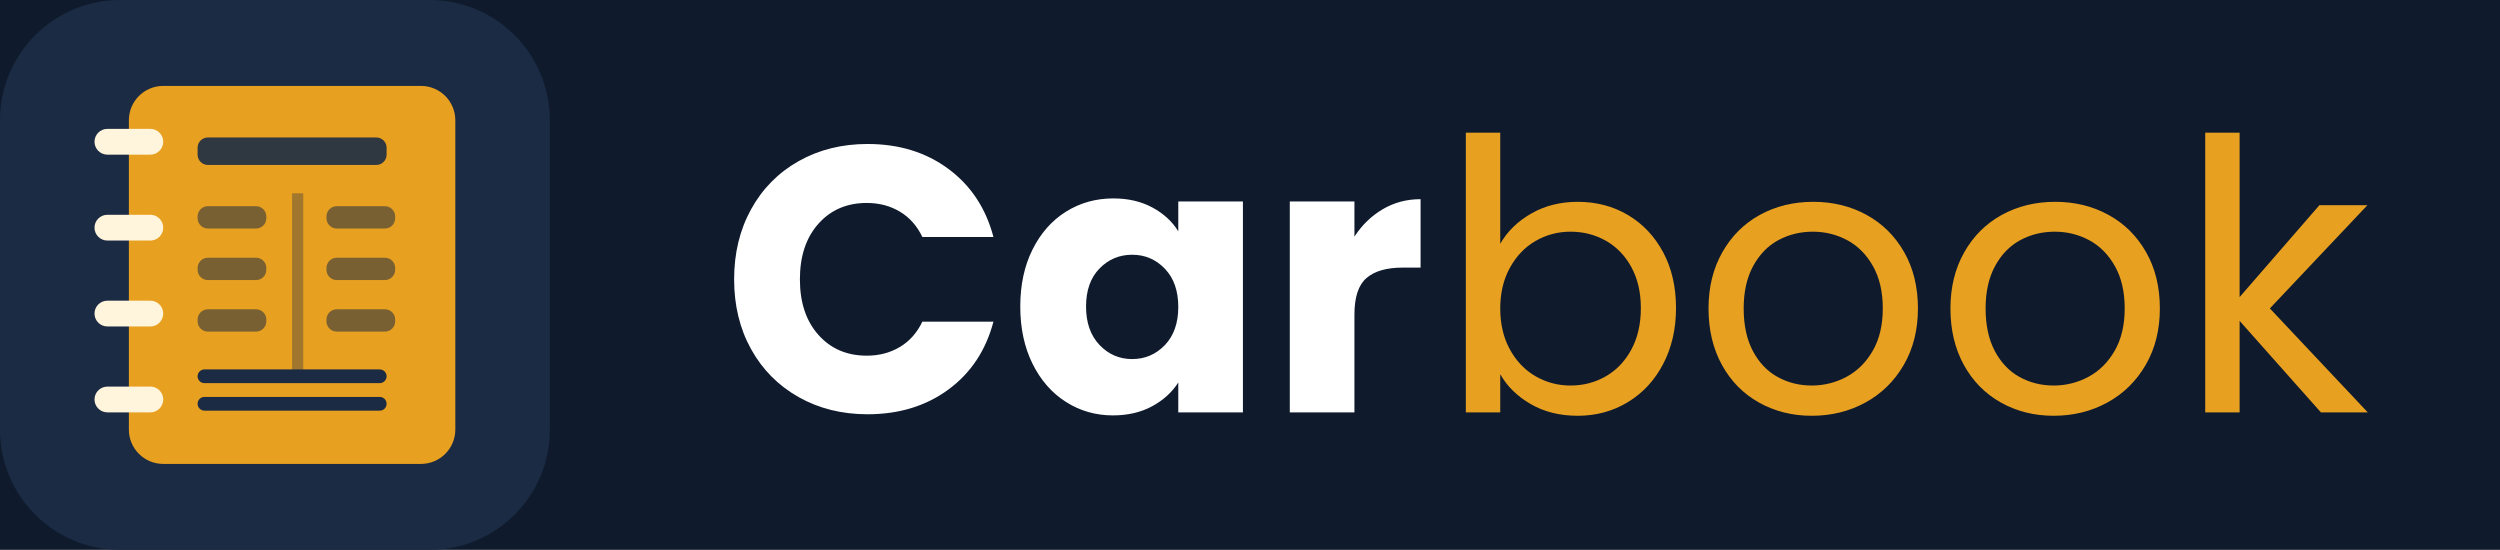
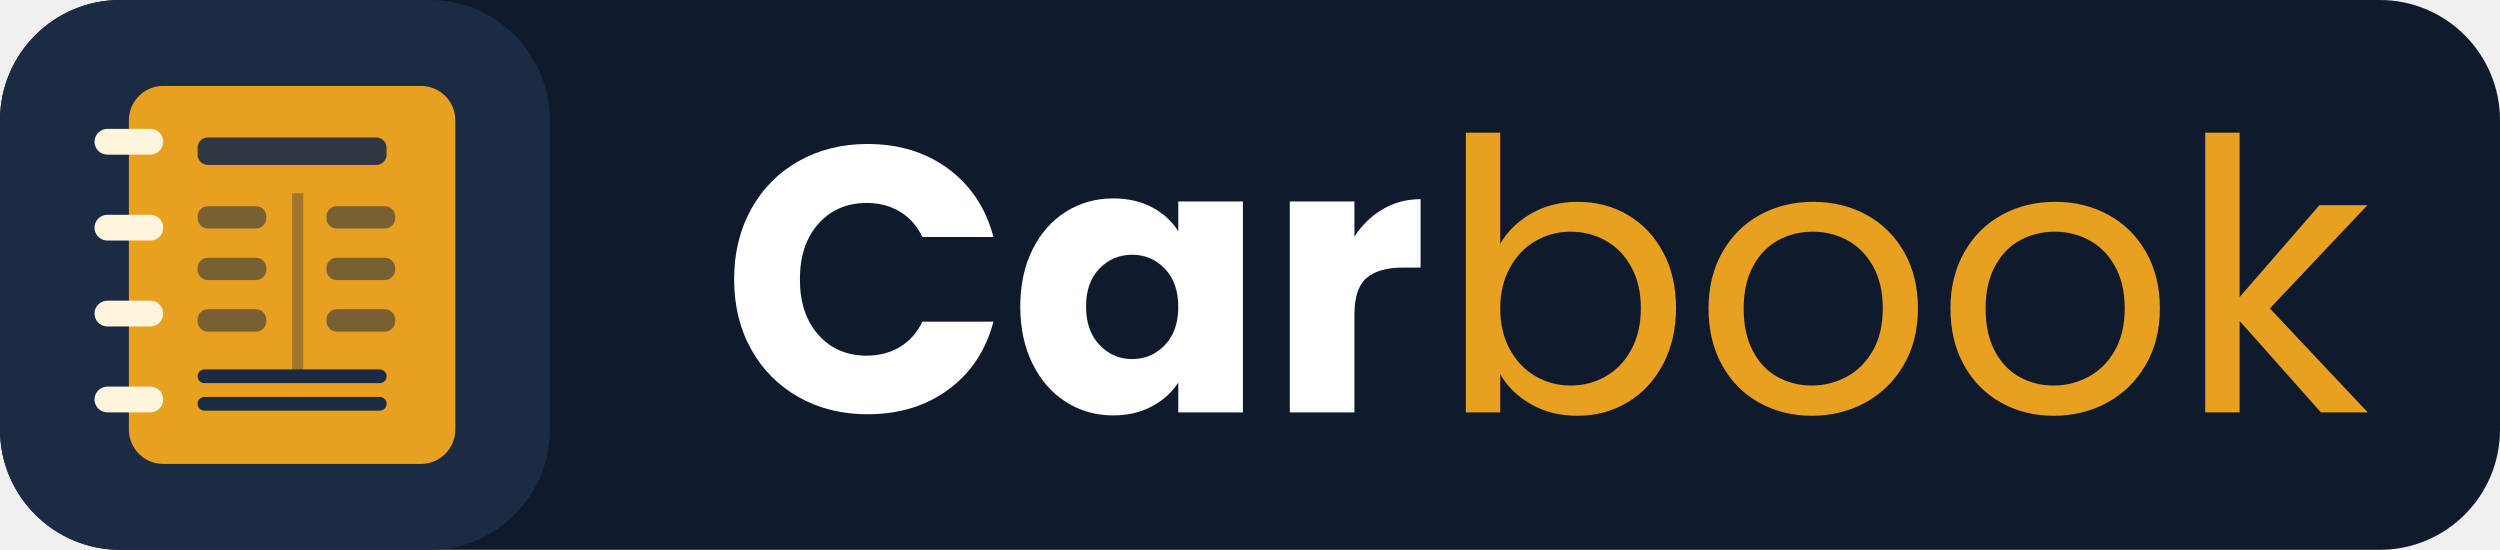
<svg xmlns="http://www.w3.org/2000/svg" viewBox="0 0 291 64" width="291" height="64" role="img" aria-label="Carbook">
-   <rect width="291" height="64" fill="#0F1B2D" />
+   <rect width="291" height="64" rx="14" fill="#0F1B2D" />
  <g>
    <rect width="64" height="64" rx="14" fill="#1B2B44" />
    <rect x="15" y="10" width="38" height="44" rx="4" fill="#E8A020" opacity="1" />
    <rect x="11" y="15" width="8" height="3" rx="1.5" fill="#FFF4DC" opacity="1" />
    <rect x="11" y="25" width="8" height="3" rx="1.5" fill="#FFF4DC" opacity="1" />
    <rect x="11" y="35" width="8" height="3" rx="1.5" fill="#FFF4DC" opacity="1" />
    <rect x="11" y="45" width="8" height="3" rx="1.5" fill="#FFF4DC" opacity="1" />
    <rect x="23" y="16" width="22" height="3.2" rx="1.2" fill="#1B2B44" opacity="0.9" />
    <rect x="34" y="22.5" width="1.3" height="22" rx="0" fill="#1B2B44" opacity="0.35" />
    <rect x="23" y="24" width="8" height="2.6" rx="1.2" fill="#1B2B44" opacity="0.55" />
    <rect x="38" y="24" width="8" height="2.6" rx="1.2" fill="#1B2B44" opacity="0.55" />
    <rect x="23" y="30" width="8" height="2.6" rx="1.2" fill="#1B2B44" opacity="0.55" />
    <rect x="38" y="30" width="8" height="2.6" rx="1.2" fill="#1B2B44" opacity="0.55" />
    <rect x="23" y="36" width="8" height="2.6" rx="1.2" fill="#1B2B44" opacity="0.55" />
    <rect x="38" y="36" width="8" height="2.6" rx="1.2" fill="#1B2B44" opacity="0.55" />
    <rect x="23" y="43" width="22" height="1.6" rx="0.8" fill="#1B2B44" opacity="1" />
    <rect x="23" y="46.2" width="22" height="1.6" rx="0.8" fill="#1B2B44" opacity="1" />
  </g>
  <path fill="#FFFFFF" d="M100.984 16.76Q106.484 16.76 110.4 19.664Q114.316 22.568 115.636 27.584H107.364Q106.44 25.648 104.746 24.636Q103.052 23.624 100.896 23.624Q97.42 23.624 95.264 26.044Q93.108 28.464 93.108 32.512Q93.108 36.56 95.264 38.98Q97.42 41.4 100.896 41.4Q103.052 41.4 104.746 40.388Q106.44 39.376 107.364 37.44H115.636Q114.316 42.456 110.4 45.338Q106.484 48.22 100.984 48.22Q96.496 48.22 92.954 46.218Q89.412 44.216 87.432 40.652Q85.452 37.088 85.452 32.512Q85.452 27.936 87.432 24.35Q89.412 20.764 92.954 18.762Q96.496 16.76 100.984 16.76Z M129.584 23.096Q132.18 23.096 134.138 24.152Q136.096 25.208 137.152 26.924V23.448H144.676V48.0H137.152V44.524Q136.052 46.24 134.094 47.296Q132.136 48.352 129.54 48.352Q126.548 48.352 124.084 46.79Q121.62 45.228 120.19 42.346Q118.76 39.464 118.76 35.68Q118.76 31.896 120.19 29.036Q121.62 26.176 124.084 24.636Q126.548 23.096 129.584 23.096ZM131.784 29.652Q129.54 29.652 127.978 31.258Q126.416 32.864 126.416 35.68Q126.416 38.496 127.978 40.146Q129.54 41.796 131.784 41.796Q134.028 41.796 135.59 40.168Q137.152 38.54 137.152 35.724Q137.152 32.908 135.59 31.28Q134.028 29.652 131.784 29.652Z M165.356 23.184V31.148H163.288Q160.472 31.148 159.064 32.358Q157.656 33.568 157.656 36.604V48.0H150.132V23.448H157.656V27.54Q158.976 25.516 160.956 24.35Q162.936 23.184 165.356 23.184Z" />
  <path fill="#E8A020" d="M183.648 23.492Q186.904 23.492 189.5 25.032Q192.096 26.572 193.592 29.366Q195.088 32.16 195.088 35.856Q195.088 39.508 193.592 42.368Q192.096 45.228 189.478 46.812Q186.86 48.396 183.648 48.396Q180.524 48.396 178.17 47.032Q175.816 45.668 174.628 43.556V48.0H170.624V15.44H174.628V28.376Q175.86 26.22 178.236 24.856Q180.612 23.492 183.648 23.492ZM182.812 26.968Q180.612 26.968 178.742 28.046Q176.872 29.124 175.75 31.17Q174.628 33.216 174.628 35.9Q174.628 38.628 175.75 40.674Q176.872 42.72 178.742 43.798Q180.612 44.876 182.812 44.876Q185.056 44.876 186.926 43.798Q188.796 42.72 189.896 40.674Q190.996 38.628 190.996 35.856Q190.996 33.128 189.896 31.104Q188.796 29.08 186.926 28.024Q185.056 26.968 182.812 26.968Z M198.872 35.9Q198.872 32.204 200.478 29.366Q202.084 26.528 204.856 25.01Q207.628 23.492 211.06 23.492Q214.492 23.492 217.264 25.01Q220.036 26.528 221.642 29.344Q223.248 32.16 223.248 35.9Q223.248 39.64 221.598 42.478Q219.948 45.316 217.132 46.856Q214.316 48.396 210.884 48.396Q207.496 48.396 204.746 46.856Q201.996 45.316 200.434 42.478Q198.872 39.64 198.872 35.9ZM219.156 35.9Q219.156 32.996 218.012 30.972Q216.868 28.948 215.02 27.958Q213.172 26.968 211.016 26.968Q208.816 26.968 206.99 27.958Q205.164 28.948 204.064 30.972Q202.964 32.996 202.964 35.9Q202.964 38.848 204.042 40.872Q205.12 42.896 206.924 43.886Q208.728 44.876 210.884 44.876Q213.04 44.876 214.932 43.864Q216.824 42.852 217.99 40.828Q219.156 38.804 219.156 35.9Z M227.032 35.9Q227.032 32.204 228.638 29.366Q230.244 26.528 233.016 25.01Q235.788 23.492 239.22 23.492Q242.652 23.492 245.424 25.01Q248.196 26.528 249.802 29.344Q251.408 32.16 251.408 35.9Q251.408 39.64 249.758 42.478Q248.108 45.316 245.292 46.856Q242.476 48.396 239.044 48.396Q235.656 48.396 232.906 46.856Q230.156 45.316 228.594 42.478Q227.032 39.64 227.032 35.9ZM247.316 35.9Q247.316 32.996 246.172 30.972Q245.028 28.948 243.18 27.958Q241.332 26.968 239.176 26.968Q236.976 26.968 235.15 27.958Q233.324 28.948 232.224 30.972Q231.124 32.996 231.124 35.9Q231.124 38.848 232.202 40.872Q233.28 42.896 235.084 43.886Q236.888 44.876 239.044 44.876Q241.2 44.876 243.092 43.864Q244.984 42.852 246.15 40.828Q247.316 38.804 247.316 35.9Z M270.152 48.0 260.692 37.352V48.0H256.688V15.44H260.692V34.58L269.976 23.888H275.564L264.212 35.9L275.608 48.0Z" />
</svg>
